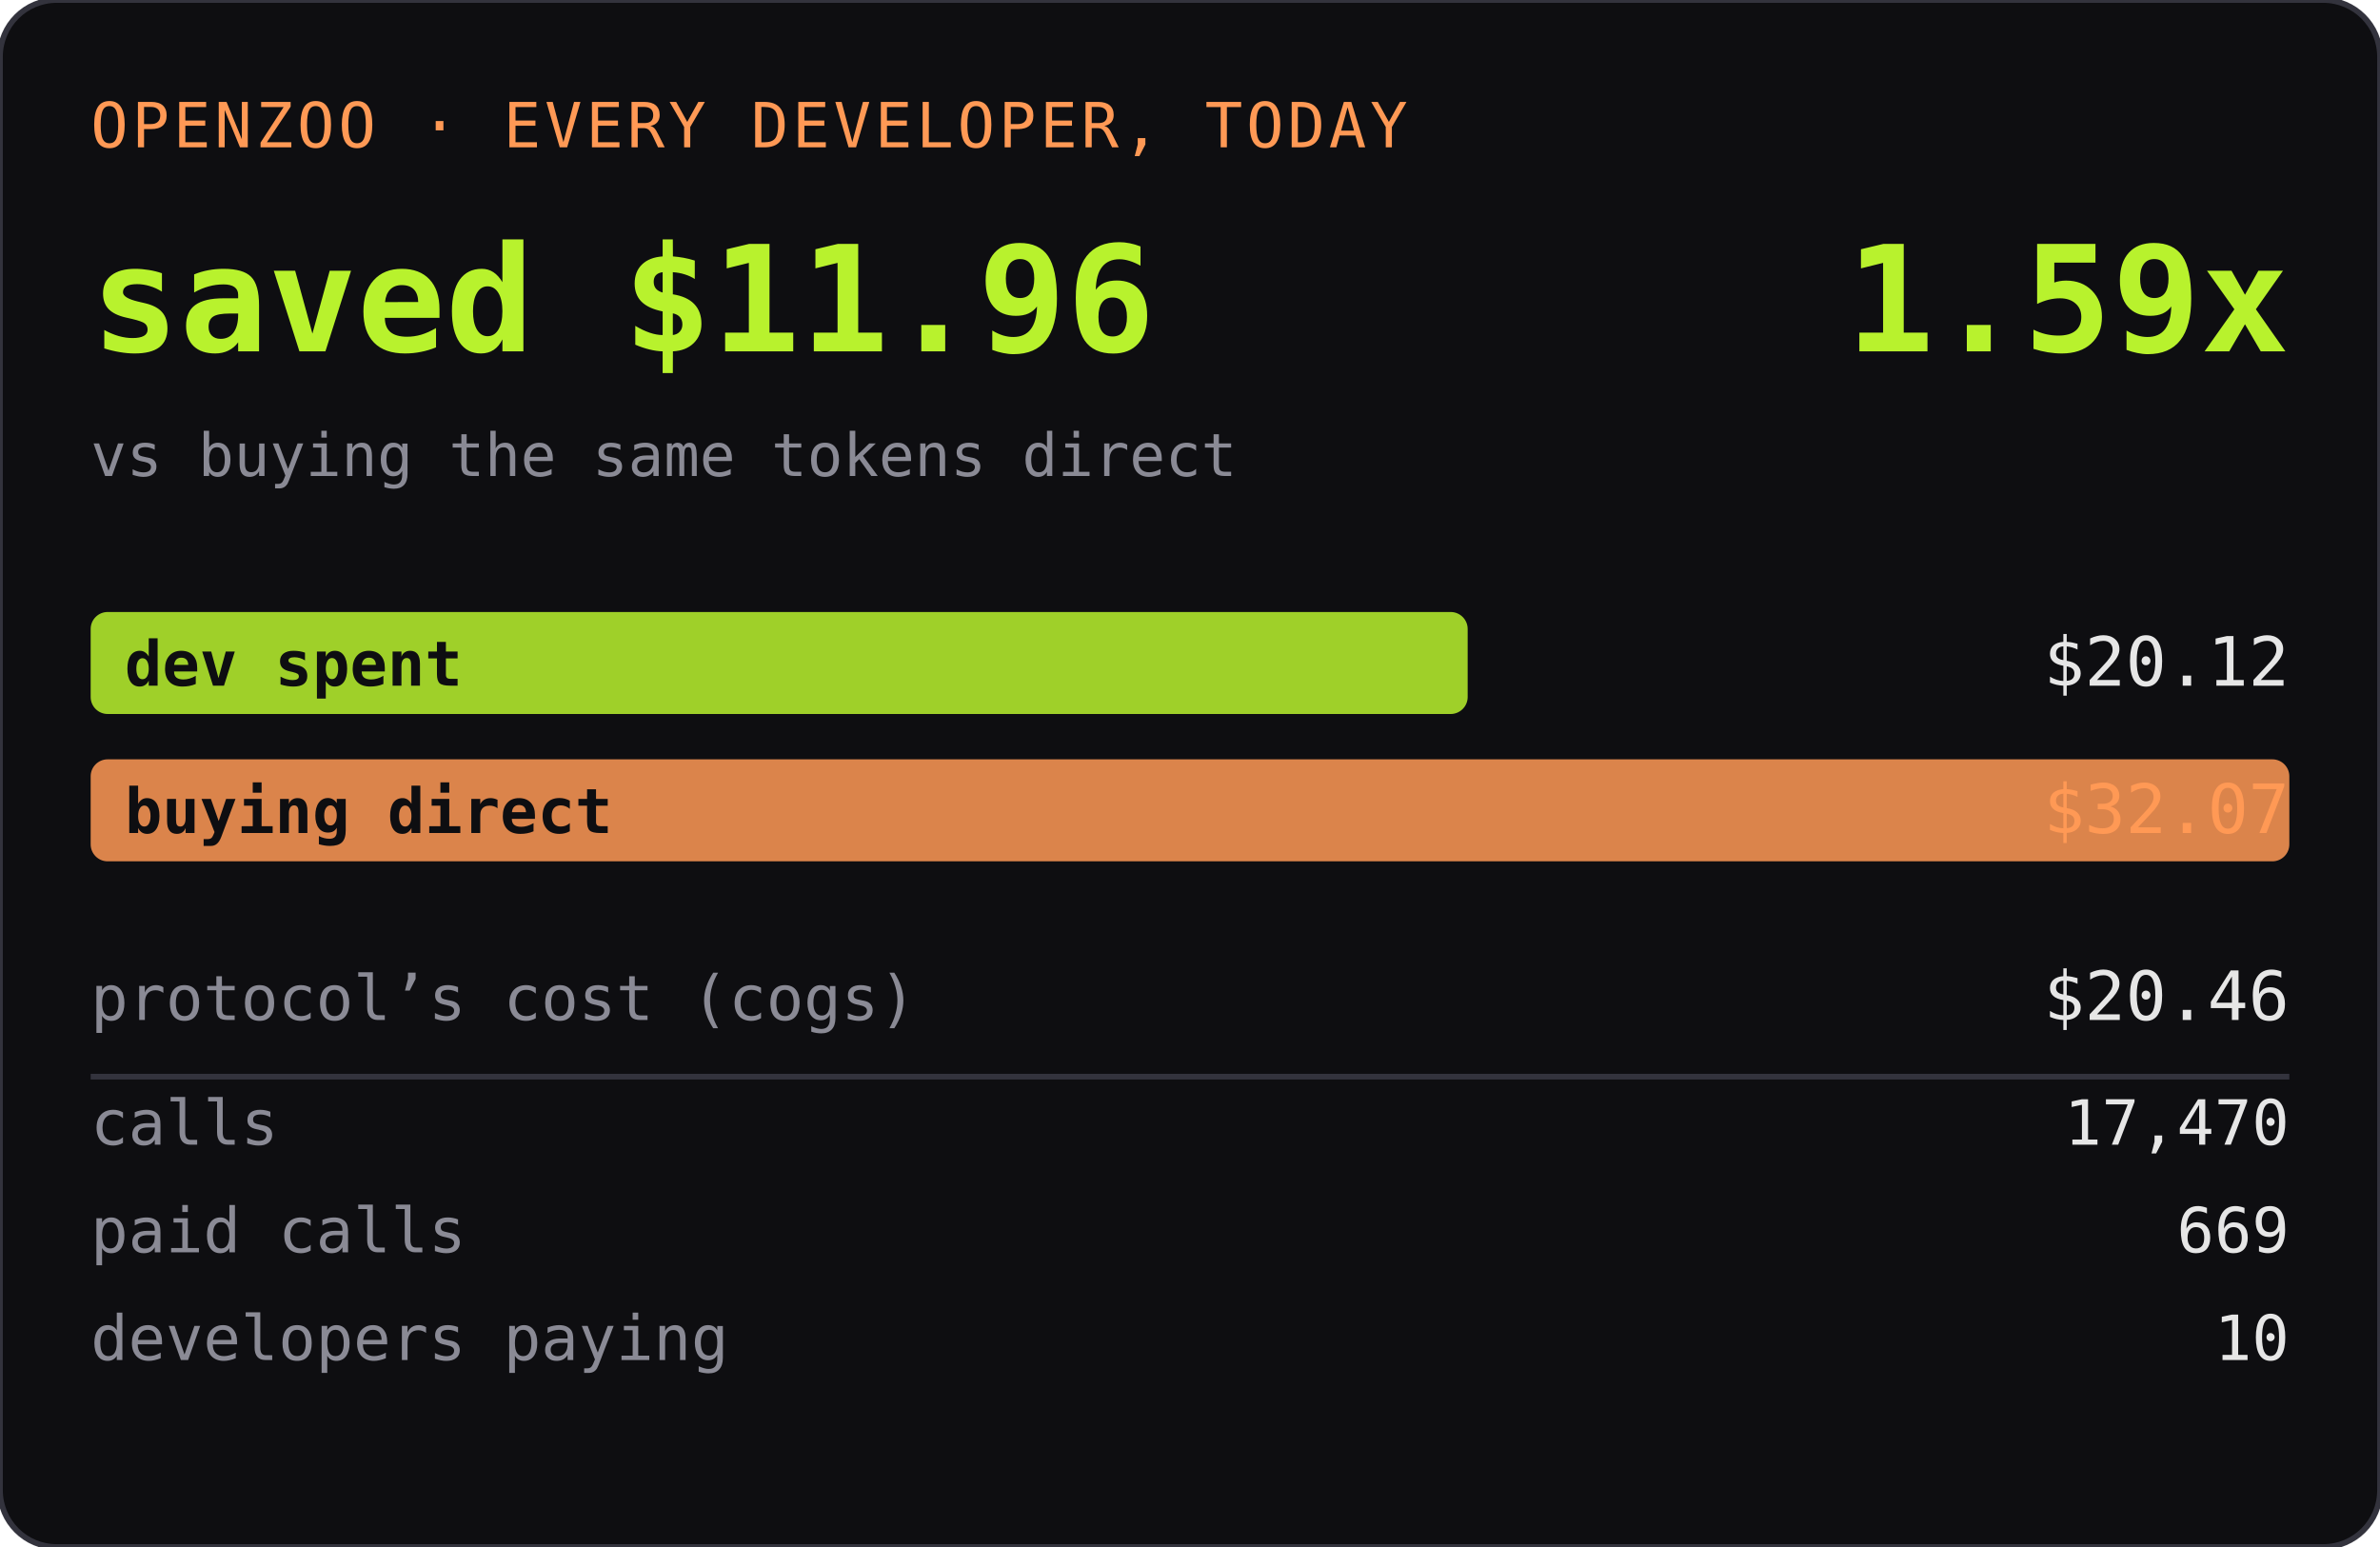
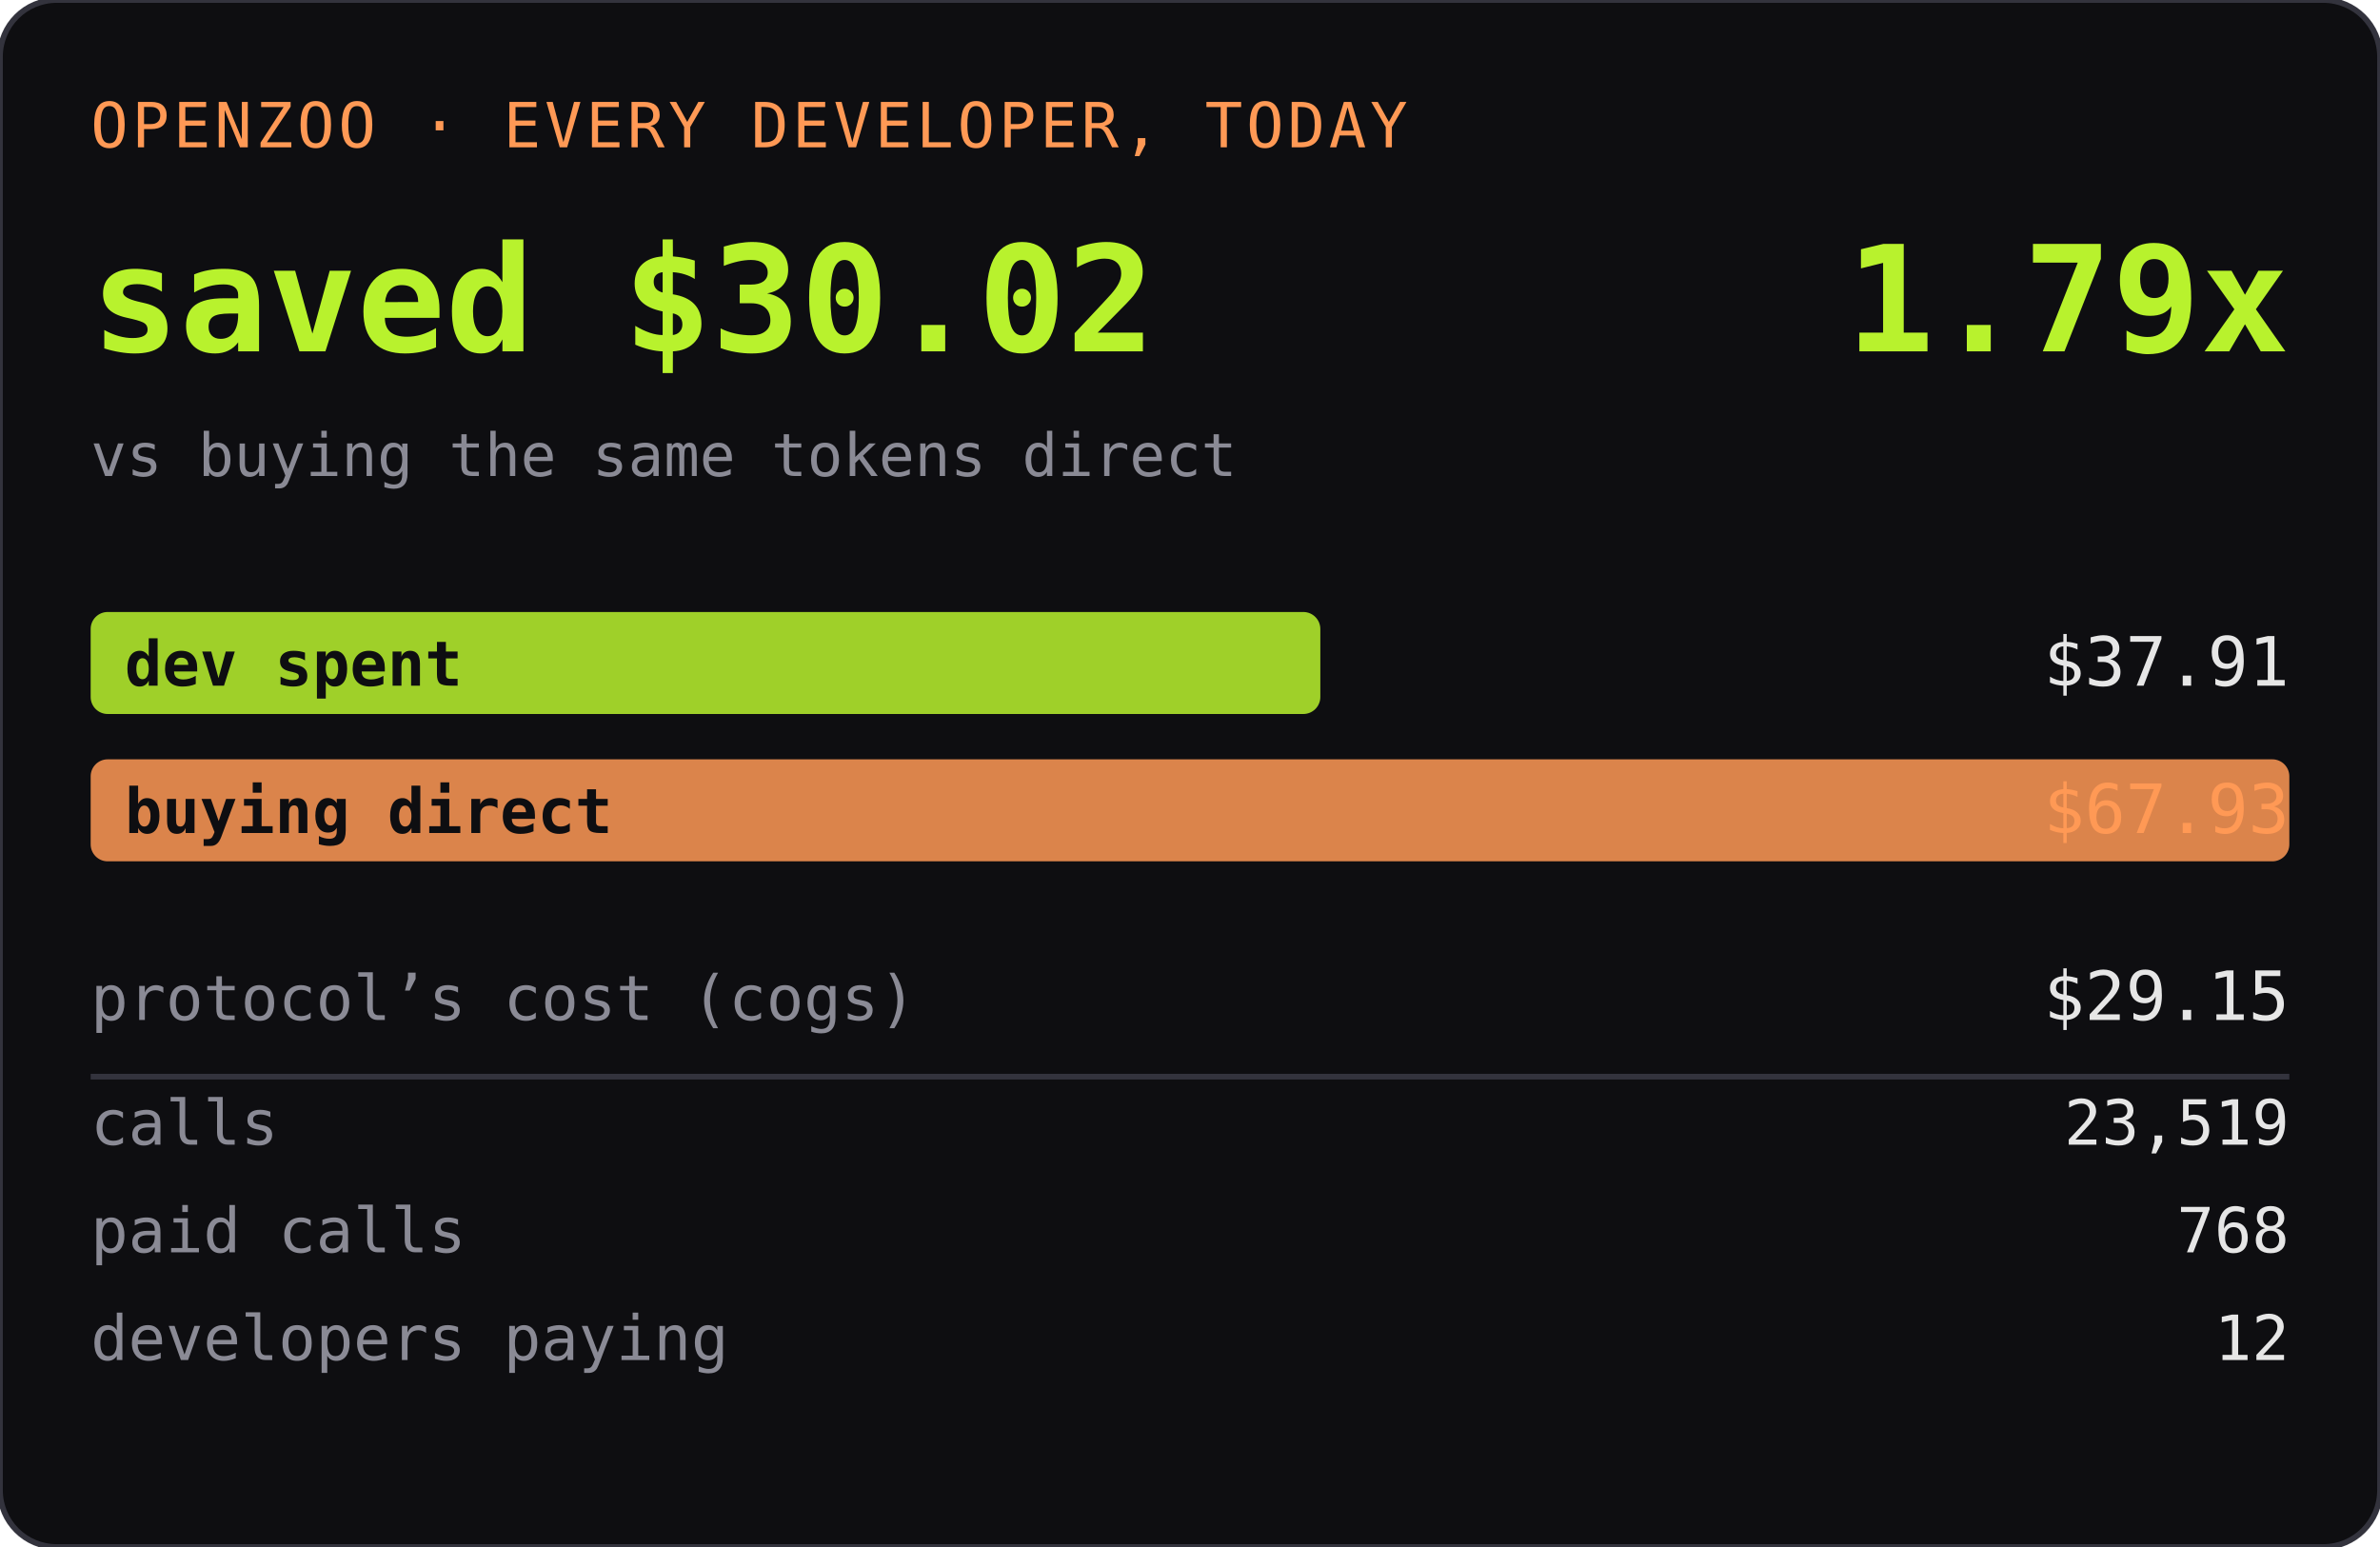
<svg xmlns="http://www.w3.org/2000/svg" width="420" height="273" role="img" aria-label="OPENZOO · EVERY DEVELOPER, TODAY">
  <rect width="420" height="273" rx="10" fill="#0e0e11" />
  <rect width="420" height="273" rx="10" fill="none" stroke="#33333d" />
  <text x="16" y="26" font-family="ui-monospace,SFMono-Regular,Menlo,monospace" font-size="11" fill="#ff9955" letter-spacing="0.06em">OPENZOO · EVERY DEVELOPER, TODAY</text>
-   <text x="16" y="62" font-family="ui-monospace,SFMono-Regular,Menlo,monospace" font-size="26" font-weight="600" fill="#b8f22d">saved $11.96</text>
-   <text x="404" y="62" text-anchor="end" font-family="ui-monospace,SFMono-Regular,Menlo,monospace" font-size="26" font-weight="600" fill="#b8f22d">1.59x</text>
+   <text x="16" y="62" font-family="ui-monospace,SFMono-Regular,Menlo,monospace" font-size="26" font-weight="600" fill="#b8f22d">saved $30.02</text>
+   <text x="404" y="62" text-anchor="end" font-family="ui-monospace,SFMono-Regular,Menlo,monospace" font-size="26" font-weight="600" fill="#b8f22d">1.79x</text>
  <text x="16" y="84" font-family="ui-monospace,SFMono-Regular,Menlo,monospace" font-size="10.5" fill="#8a8a95">vs buying the same tokens direct</text>
-   <rect x="16" y="108" width="243" height="18" rx="3" fill="#b8f22d" opacity="0.85" />
+   <rect x="16" y="108" width="217" height="18" rx="3" fill="#b8f22d" opacity="0.85" />
  <text x="22" y="121" font-family="ui-monospace,SFMono-Regular,Menlo,monospace" font-size="11" fill="#0e0e11" font-weight="600">dev spent</text>
-   <text x="404" y="121" text-anchor="end" font-family="ui-monospace,SFMono-Regular,Menlo,monospace" font-size="12" fill="#e6e6e6">$20.12</text>
+   <text x="404" y="121" text-anchor="end" font-family="ui-monospace,SFMono-Regular,Menlo,monospace" font-size="12" fill="#e6e6e6">$37.91</text>
  <rect x="16" y="134" width="388" height="18" rx="3" fill="#ff9955" opacity="0.85" />
  <text x="22" y="147" font-family="ui-monospace,SFMono-Regular,Menlo,monospace" font-size="11" fill="#0e0e11" font-weight="600">buying direct</text>
-   <text x="404" y="147" text-anchor="end" font-family="ui-monospace,SFMono-Regular,Menlo,monospace" font-size="12" fill="#ff9955">$32.07</text>
+   <text x="404" y="147" text-anchor="end" font-family="ui-monospace,SFMono-Regular,Menlo,monospace" font-size="12" fill="#ff9955">$67.93</text>
  <text x="16" y="180" font-family="ui-monospace,SFMono-Regular,Menlo,monospace" font-size="11" fill="#8a8a95">protocol’s cost (cogs)</text>
-   <text x="404" y="180" text-anchor="end" font-family="ui-monospace,SFMono-Regular,Menlo,monospace" font-size="12" fill="#e6e6e6">$20.46</text>
+   <text x="404" y="180" text-anchor="end" font-family="ui-monospace,SFMono-Regular,Menlo,monospace" font-size="12" fill="#e6e6e6">$29.15</text>
  <line x1="16" y1="190" x2="404" y2="190" stroke="#33333d" />
  <text x="16" y="202" font-family="ui-monospace,SFMono-Regular,Menlo,monospace" font-size="11" fill="#8a8a95">calls</text>
-   <text x="404" y="202" text-anchor="end" font-family="ui-monospace,SFMono-Regular,Menlo,monospace" font-size="11" fill="#e6e6e6">17,470</text>
+   <text x="404" y="202" text-anchor="end" font-family="ui-monospace,SFMono-Regular,Menlo,monospace" font-size="11" fill="#e6e6e6">23,519</text>
  <text x="16" y="221" font-family="ui-monospace,SFMono-Regular,Menlo,monospace" font-size="11" fill="#8a8a95">paid calls</text>
-   <text x="404" y="221" text-anchor="end" font-family="ui-monospace,SFMono-Regular,Menlo,monospace" font-size="11" fill="#e6e6e6">669</text>
+   <text x="404" y="221" text-anchor="end" font-family="ui-monospace,SFMono-Regular,Menlo,monospace" font-size="11" fill="#e6e6e6">768</text>
  <text x="16" y="240" font-family="ui-monospace,SFMono-Regular,Menlo,monospace" font-size="11" fill="#8a8a95">developers paying</text>
-   <text x="404" y="240" text-anchor="end" font-family="ui-monospace,SFMono-Regular,Menlo,monospace" font-size="11" fill="#e6e6e6">10</text>
+   <text x="404" y="240" text-anchor="end" font-family="ui-monospace,SFMono-Regular,Menlo,monospace" font-size="11" fill="#e6e6e6">12</text>
</svg>
